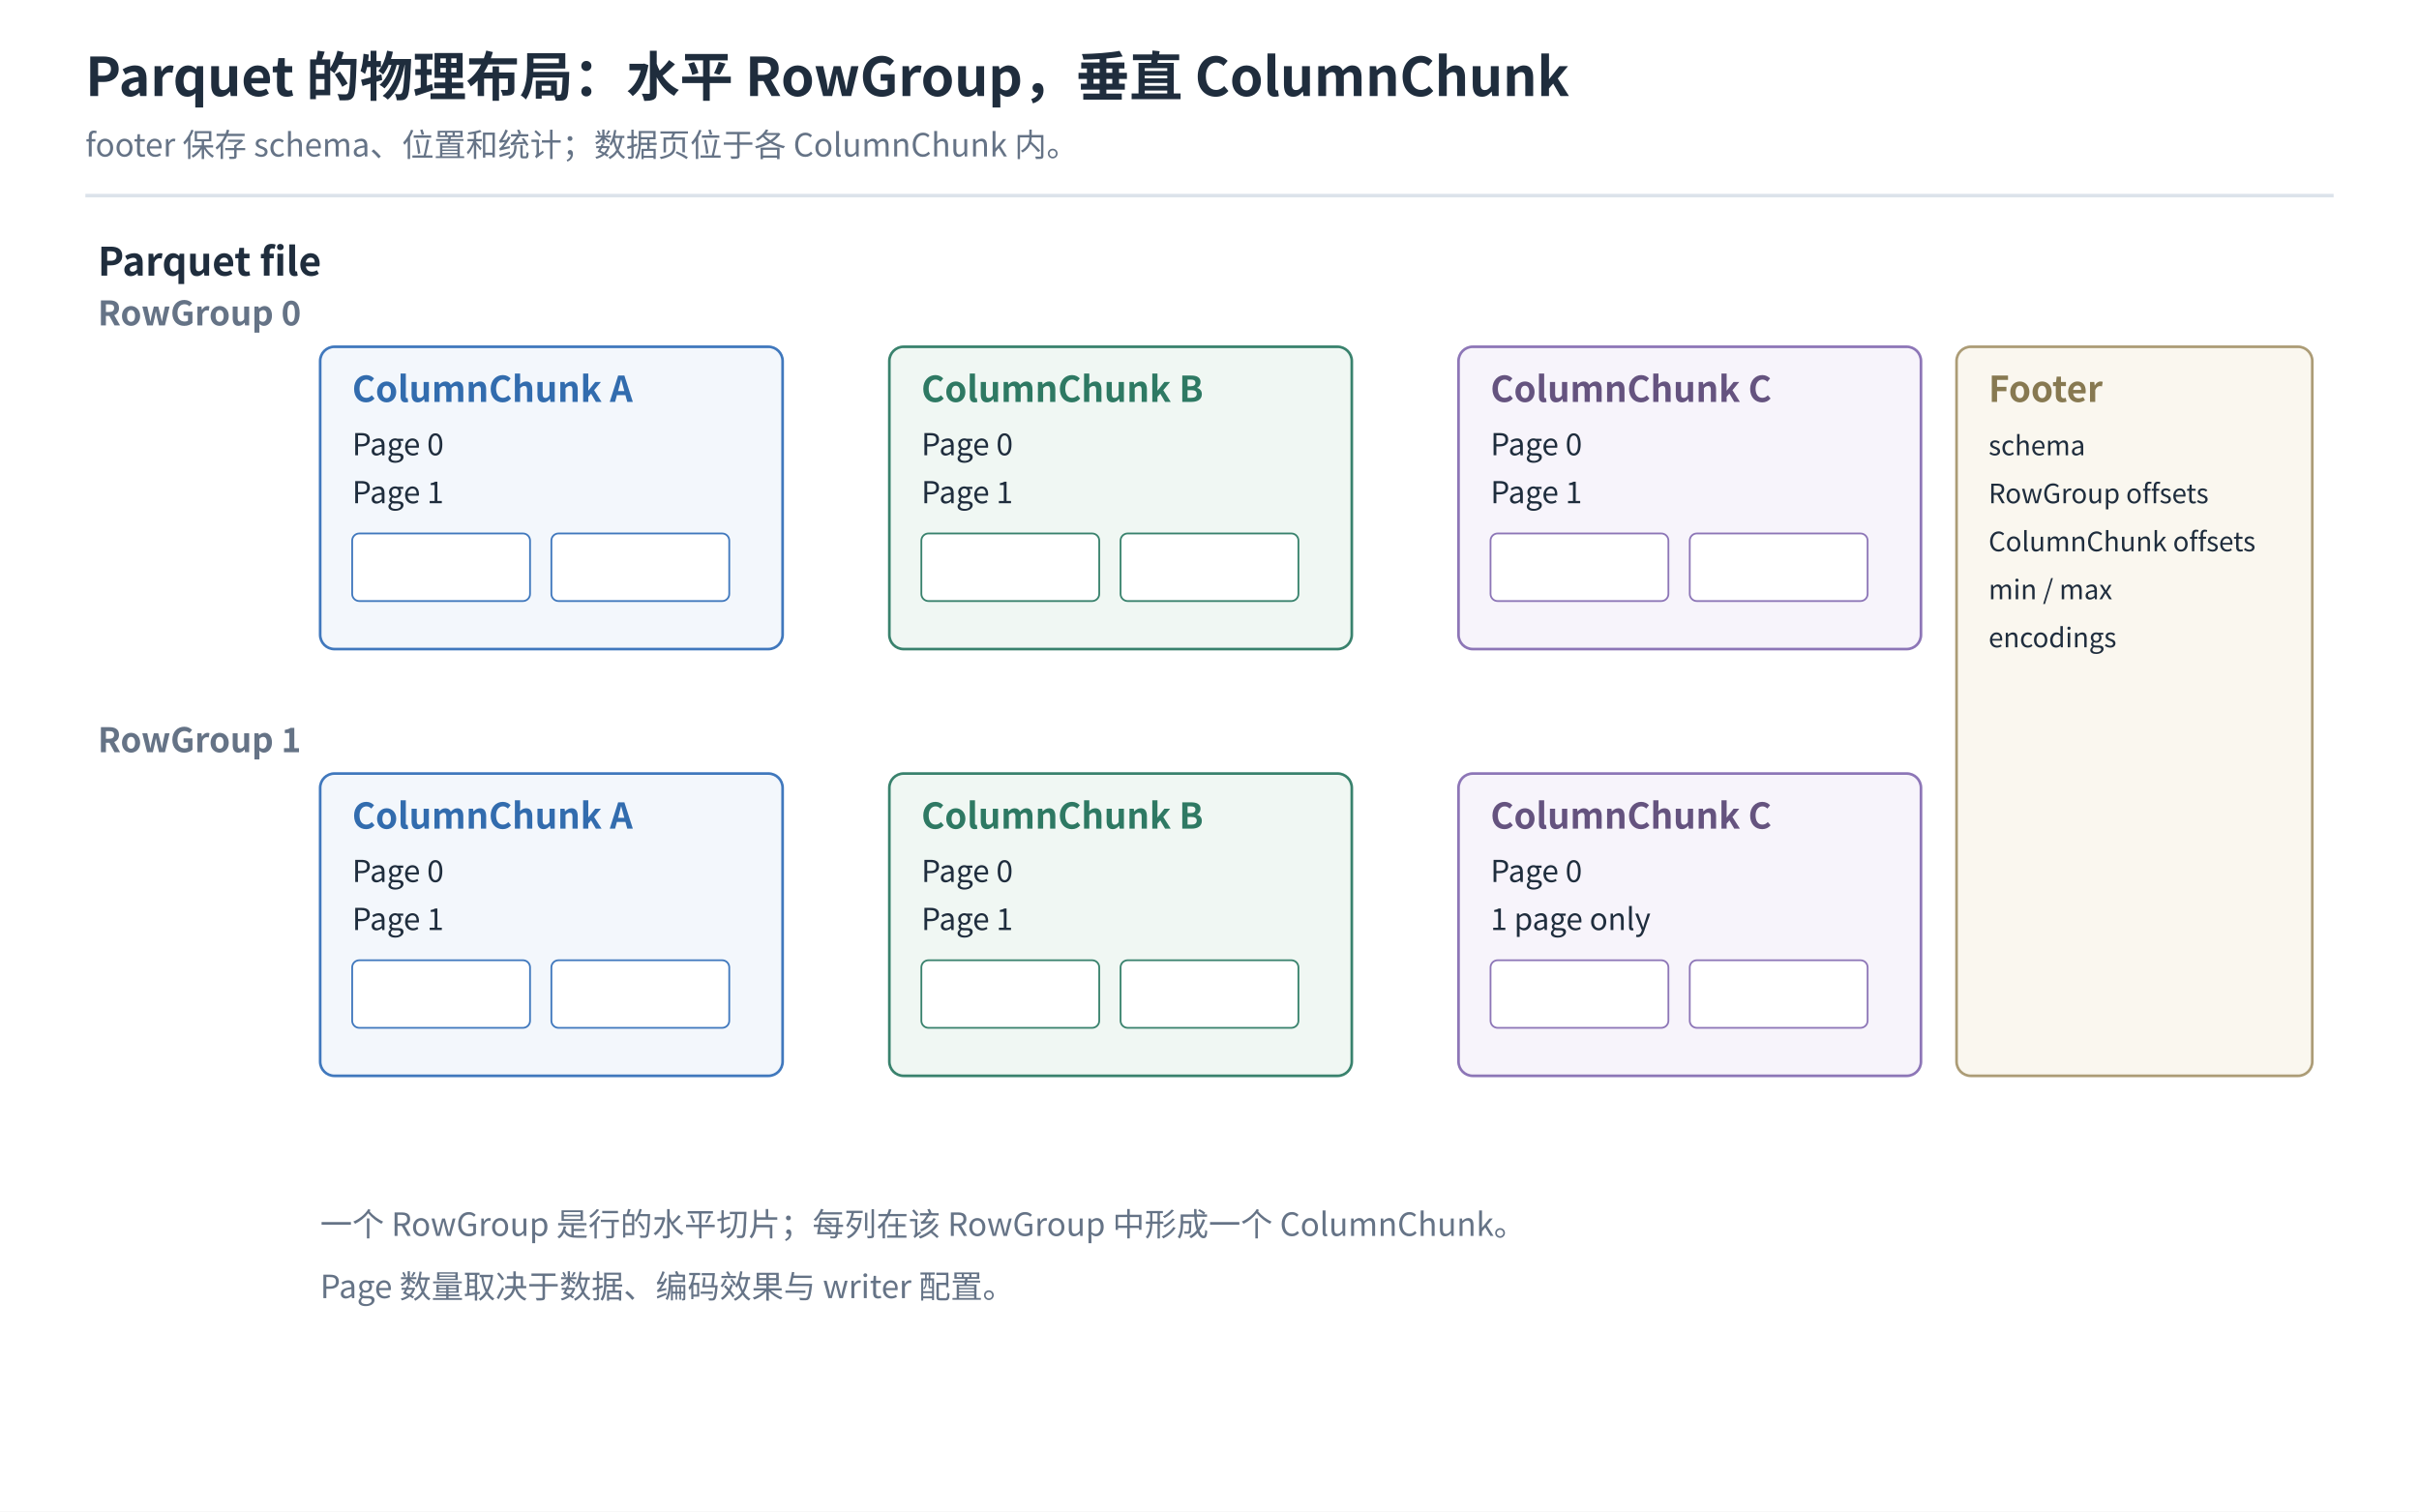
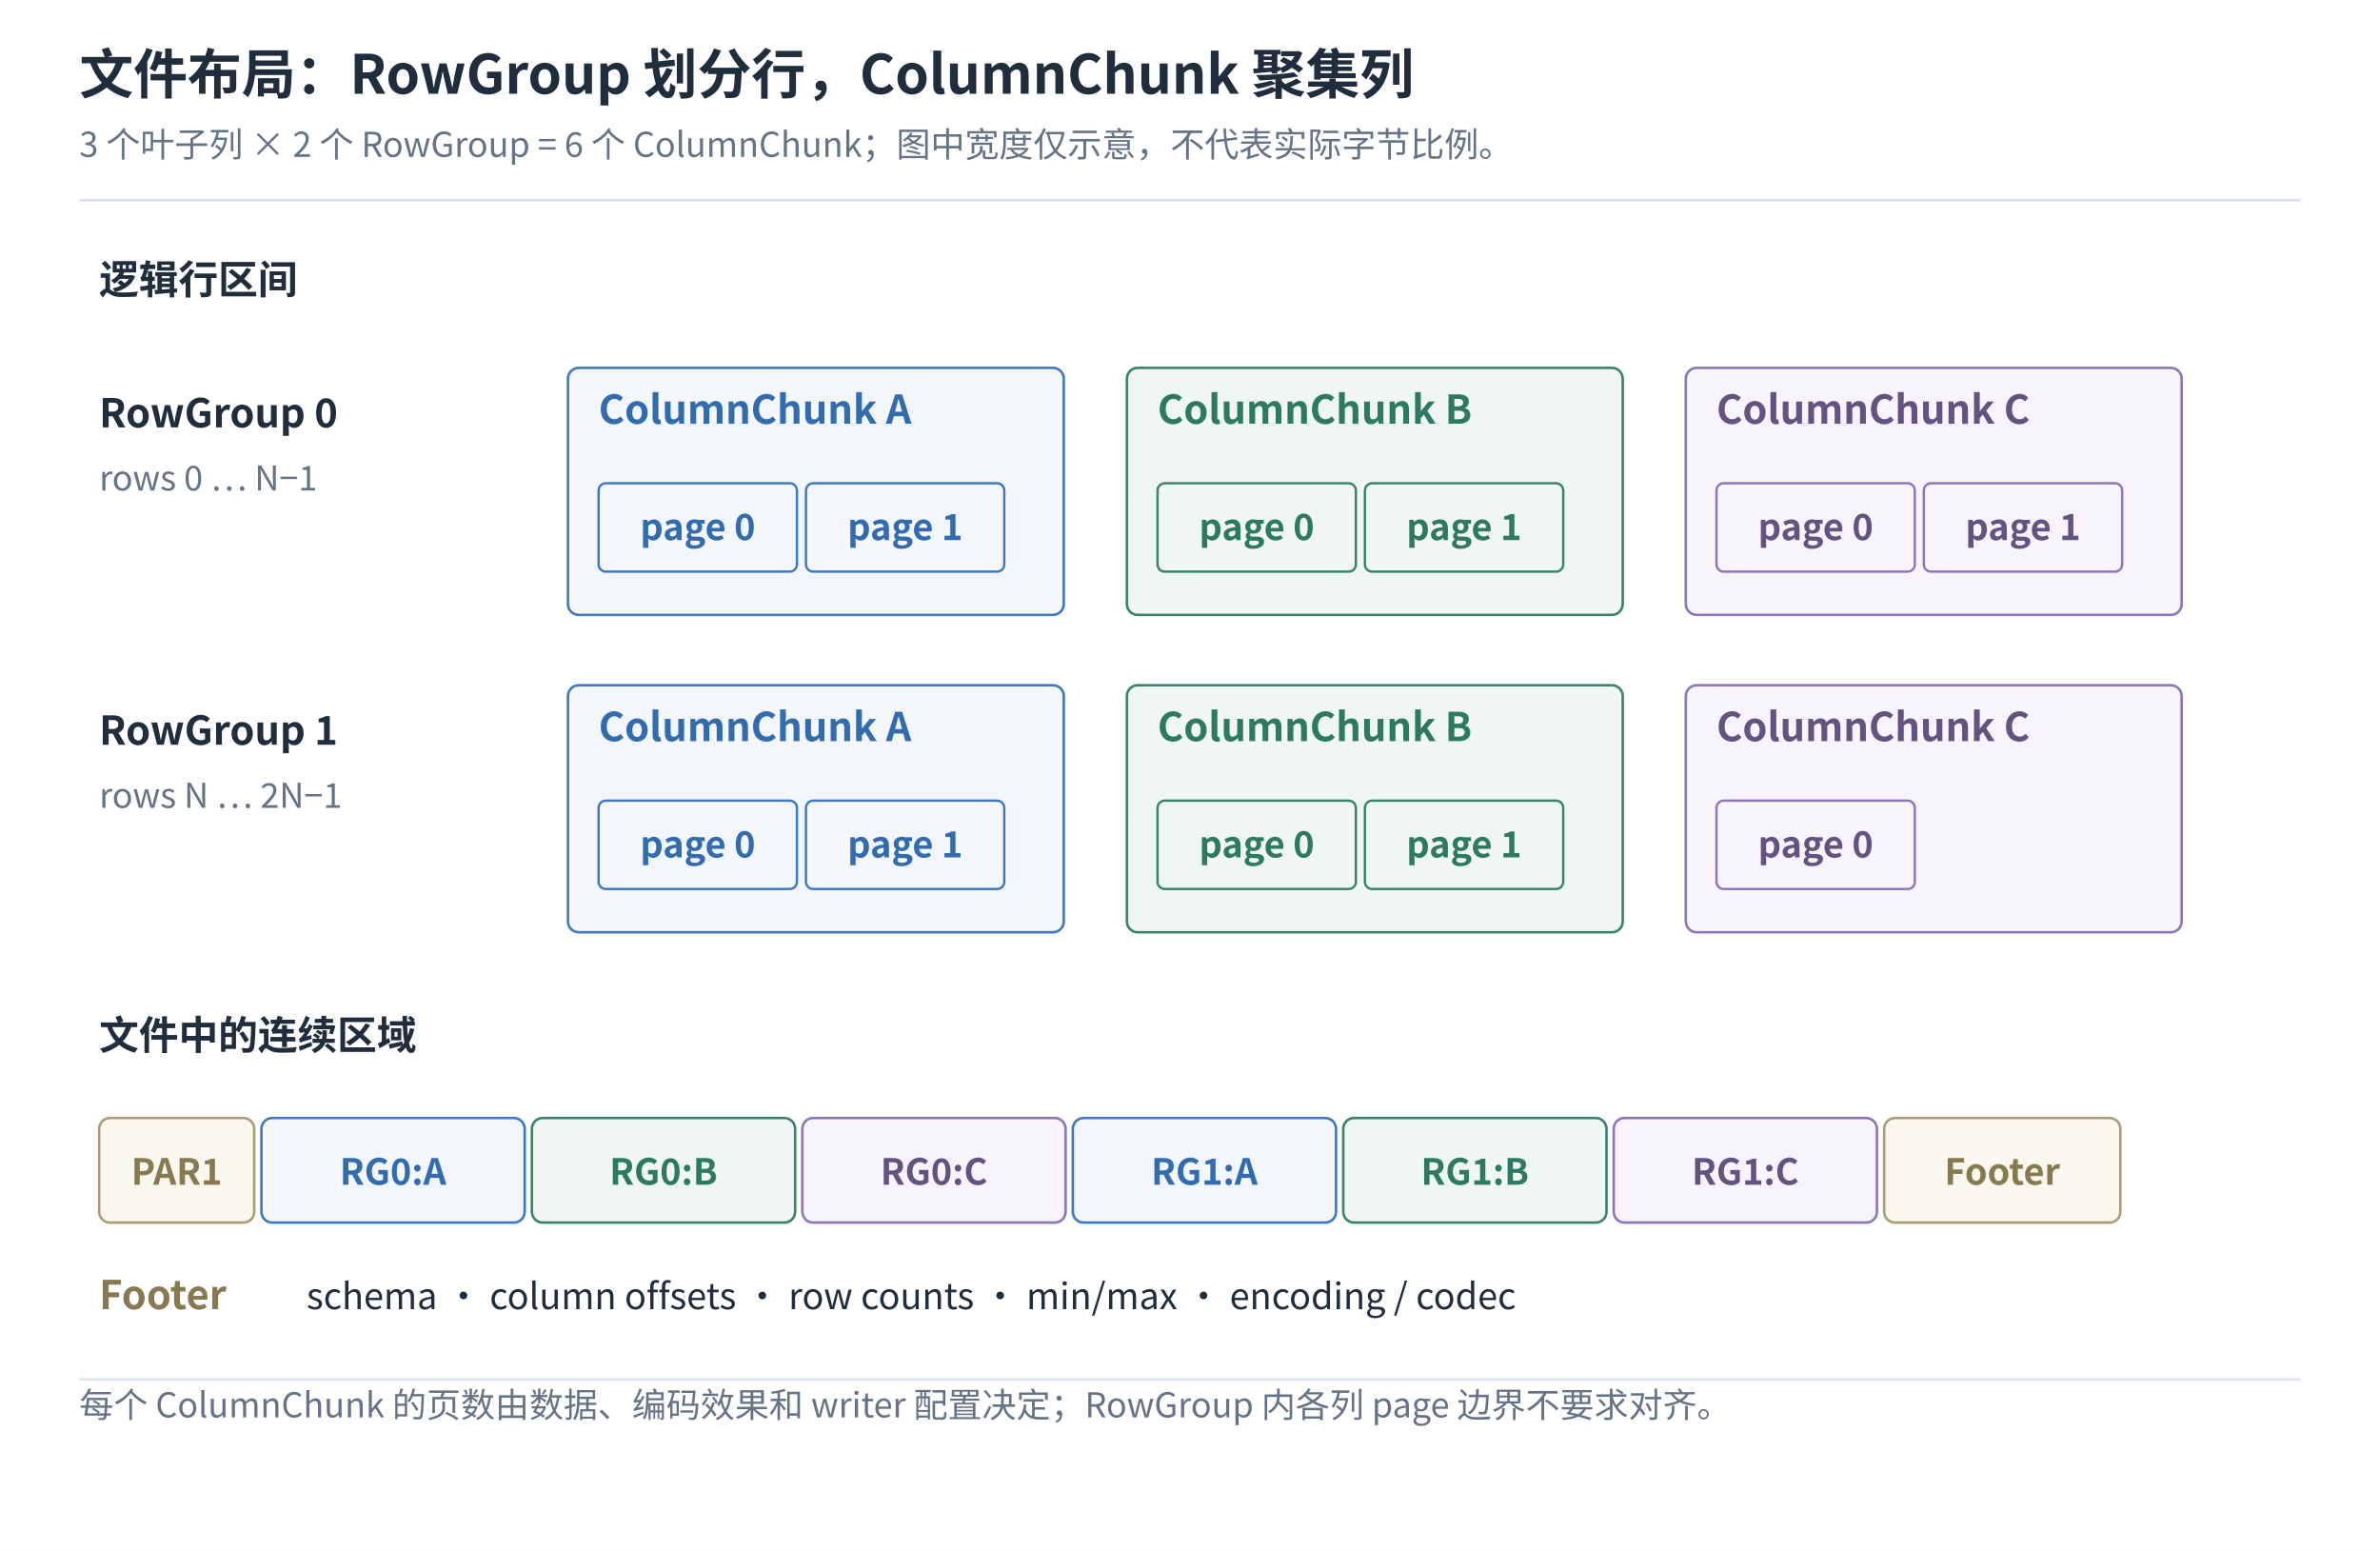
- <svg xmlns="http://www.w3.org/2000/svg" width="1360" height="850" viewBox="0 0 1360 850">
+ <svg xmlns="http://www.w3.org/2000/svg" width="1320" height="860" viewBox="0 0 1320 860">
  <defs>
-     <marker id="arrow" markerUnits="userSpaceOnUse" markerWidth="14" markerHeight="14" refX="11" refY="5" orient="auto">
-       <path d="M0,0 L11,5 L0,10 Z" fill="#657386" />
+     <marker id="arr-muted" markerUnits="userSpaceOnUse" markerWidth="11" markerHeight="11" refX="10" refY="5" orient="auto">
+       <path d="M0 0L10 5L0 10Z" fill="#657386" />
    </marker>
-     <marker id="arrow-blue" markerUnits="userSpaceOnUse" markerWidth="14" markerHeight="14" refX="11" refY="5" orient="auto">
-       <path d="M0,0 L11,5 L0,10 Z" fill="#4078bd" />
+     <marker id="arr-blue" markerUnits="userSpaceOnUse" markerWidth="11" markerHeight="11" refX="10" refY="5" orient="auto">
+       <path d="M0 0L10 5L0 10Z" fill="#4078bd" />
    </marker>
-     <style>text{font-family:'Noto Sans SC','Noto Sans CJK SC',Inter,Arial,sans-serif} .mono{font-family:SFMono-Regular,Consolas,'Liberation Mono',monospace}</style>
+     <marker id="arr-green" markerUnits="userSpaceOnUse" markerWidth="11" markerHeight="11" refX="10" refY="5" orient="auto">
+       <path d="M0 0L10 5L0 10Z" fill="#39826d" />
+     </marker>
+     <marker id="arr-purple" markerUnits="userSpaceOnUse" markerWidth="11" markerHeight="11" refX="10" refY="5" orient="auto">
+       <path d="M0 0L10 5L0 10Z" fill="#8d76b7" />
+     </marker>
+     <marker id="arr-warm" markerUnits="userSpaceOnUse" markerWidth="11" markerHeight="11" refX="10" refY="5" orient="auto">
+       <path d="M0 0L10 5L0 10Z" fill="#ac9c76" />
+     </marker>
+     <marker id="arr-red" markerUnits="userSpaceOnUse" markerWidth="11" markerHeight="11" refX="10" refY="5" orient="auto">
+       <path d="M0 0L10 5L0 10Z" fill="#a95f64" />
+     </marker>
  </defs>
-   <rect width="1360" height="850" fill="#fff" />
-   <text x="48" y="54" font-size="30" font-weight="700" fill="#1f2d3d">Parquet 的物理布局：水平 RowGroup，垂直 ColumnChunk</text>
-   <text x="48" y="88" font-size="18" fill="#657386">footer 保存 schema、位置和统计；数据页位于各 ColumnChunk 内。</text>
-   <line x1="48" y1="110" x2="1312" y2="110" stroke="#dce3ea" stroke-width="2" />
-   <text x="55" y="155" font-size="22" font-weight="700" fill="#1f2d3d" text-anchor="start" class="">Parquet file</text>
-   <text x="55" y="183" font-size="19" font-weight="600" fill="#657386" text-anchor="start" class="">RowGroup 0</text>
-   <rect x="180" y="195" width="260" height="170" rx="8" fill="#f3f7fc" stroke="#4078bd" stroke-width="1.5" />
-   <text x="198" y="226" font-size="20" font-weight="700" fill="#326cae" text-anchor="start" class="">ColumnChunk A</text>
-   <text x="198" y="256" font-size="17" font-weight="400" fill="#1f2d3d" text-anchor="start" class="">Page 0</text>
-   <text x="198" y="283" font-size="17" font-weight="400" fill="#1f2d3d" text-anchor="start" class="">Page 1</text>
-   <rect x="198" y="300" width="100" height="38" rx="4" fill="#fff" stroke="#4078bd" />
-   <rect x="310" y="300" width="100" height="38" rx="4" fill="#fff" stroke="#4078bd" />
-   <rect x="500" y="195" width="260" height="170" rx="8" fill="#f0f7f3" stroke="#39826d" stroke-width="1.5" />
-   <text x="518" y="226" font-size="20" font-weight="700" fill="#2e7963" text-anchor="start" class="">ColumnChunk B</text>
-   <text x="518" y="256" font-size="17" font-weight="400" fill="#1f2d3d" text-anchor="start" class="">Page 0</text>
-   <text x="518" y="283" font-size="17" font-weight="400" fill="#1f2d3d" text-anchor="start" class="">Page 1</text>
-   <rect x="518" y="300" width="100" height="38" rx="4" fill="#fff" stroke="#39826d" />
-   <rect x="630" y="300" width="100" height="38" rx="4" fill="#fff" stroke="#39826d" />
-   <rect x="820" y="195" width="260" height="170" rx="8" fill="#f7f4fb" stroke="#8d76b7" stroke-width="1.5" />
-   <text x="838" y="226" font-size="20" font-weight="700" fill="#65537f" text-anchor="start" class="">ColumnChunk C</text>
-   <text x="838" y="256" font-size="17" font-weight="400" fill="#1f2d3d" text-anchor="start" class="">Page 0</text>
-   <text x="838" y="283" font-size="17" font-weight="400" fill="#1f2d3d" text-anchor="start" class="">Page 1</text>
-   <rect x="838" y="300" width="100" height="38" rx="4" fill="#fff" stroke="#8d76b7" />
-   <rect x="950" y="300" width="100" height="38" rx="4" fill="#fff" stroke="#8d76b7" />
-   <text x="55" y="423" font-size="19" font-weight="600" fill="#657386" text-anchor="start" class="">RowGroup 1</text>
-   <rect x="180" y="435" width="260" height="170" rx="8" fill="#f3f7fc" stroke="#4078bd" stroke-width="1.5" />
-   <text x="198" y="466" font-size="20" font-weight="700" fill="#326cae" text-anchor="start" class="">ColumnChunk A</text>
-   <text x="198" y="496" font-size="17" font-weight="400" fill="#1f2d3d" text-anchor="start" class="">Page 0</text>
-   <text x="198" y="523" font-size="17" font-weight="400" fill="#1f2d3d" text-anchor="start" class="">Page 1</text>
-   <rect x="198" y="540" width="100" height="38" rx="4" fill="#fff" stroke="#4078bd" />
-   <rect x="310" y="540" width="100" height="38" rx="4" fill="#fff" stroke="#4078bd" />
-   <rect x="500" y="435" width="260" height="170" rx="8" fill="#f0f7f3" stroke="#39826d" stroke-width="1.5" />
-   <text x="518" y="466" font-size="20" font-weight="700" fill="#2e7963" text-anchor="start" class="">ColumnChunk B</text>
-   <text x="518" y="496" font-size="17" font-weight="400" fill="#1f2d3d" text-anchor="start" class="">Page 0</text>
-   <text x="518" y="523" font-size="17" font-weight="400" fill="#1f2d3d" text-anchor="start" class="">Page 1</text>
-   <rect x="518" y="540" width="100" height="38" rx="4" fill="#fff" stroke="#39826d" />
-   <rect x="630" y="540" width="100" height="38" rx="4" fill="#fff" stroke="#39826d" />
-   <rect x="820" y="435" width="260" height="170" rx="8" fill="#f7f4fb" stroke="#8d76b7" stroke-width="1.5" />
-   <text x="838" y="466" font-size="20" font-weight="700" fill="#65537f" text-anchor="start" class="">ColumnChunk C</text>
-   <text x="838" y="496" font-size="17" font-weight="400" fill="#1f2d3d" text-anchor="start" class="">Page 0</text>
-   <text x="838" y="523" font-size="17" font-weight="400" fill="#1f2d3d" text-anchor="start" class="">1 page only</text>
-   <rect x="838" y="540" width="100" height="38" rx="4" fill="#fff" stroke="#8d76b7" />
-   <rect x="950" y="540" width="100" height="38" rx="4" fill="#fff" stroke="#8d76b7" />
-   <rect x="1100" y="195" width="200" height="410" rx="8" fill="#faf7ef" stroke="#ac9c76" stroke-width="1.5" />
-   <text x="1118" y="226" font-size="20" font-weight="700" fill="#877951" text-anchor="start" class="">Footer</text>
-   <text x="1118" y="256" font-size="15" font-weight="400" fill="#1f2d3d" text-anchor="start" class="">schema</text>
-   <text x="1118" y="283" font-size="15" font-weight="400" fill="#1f2d3d" text-anchor="start" class="">RowGroup offsets</text>
-   <text x="1118" y="310" font-size="15" font-weight="400" fill="#1f2d3d" text-anchor="start" class="">ColumnChunk offsets</text>
-   <text x="1118" y="337" font-size="15" font-weight="400" fill="#1f2d3d" text-anchor="start" class="">min / max</text>
-   <text x="1118" y="364" font-size="15" font-weight="400" fill="#1f2d3d" text-anchor="start" class="">encodings</text>
-   <text x="180" y="695" font-size="18" font-weight="400" fill="#657386" text-anchor="start" class="">一个 RowGroup 是行的水平切片；每列在该 RowGroup 中形成一个 ColumnChunk。</text>
-   <text x="180" y="730" font-size="18" font-weight="400" fill="#657386" text-anchor="start" class="">Page 数量取决于数据、编码效果与 writer 配置。</text>
+   <rect x="0" y="0" width="1320" height="860" rx="0" fill="#fff" stroke="none" stroke-width="0" />
+   <text x="44" y="52" font-family="Noto Sans CJK SC, Noto Sans SC, Arial, sans-serif" font-size="30" font-weight="700" text-anchor="start" fill="#1f2d3d">文件布局：RowGroup 划分行，ColumnChunk 聚集列</text>
+   <text x="44" y="87" font-family="Noto Sans CJK SC, Noto Sans SC, Arial, sans-serif" font-size="19" font-weight="400" text-anchor="start" fill="#657386">3 个叶子列 × 2 个 RowGroup = 6 个 ColumnChunk；图中宽度仅示意，不代表实际字节比例。</text>
+   <path d="M44 111L1276 111" fill="none" stroke="#dce3ea" stroke-width="1.5" stroke-linejoin="round" />
+   <text x="55" y="163" font-family="Noto Sans CJK SC, Noto Sans SC, Arial, sans-serif" font-size="22" font-weight="700" text-anchor="start" fill="#1f2d3d">逻辑行区间</text>
+   <text x="55" y="237" font-family="Noto Sans CJK SC, Noto Sans SC, Arial, sans-serif" font-size="22" font-weight="700" text-anchor="start" fill="#1f2d3d">RowGroup 0</text>
+   <text x="55" y="272" font-family="Noto Sans CJK SC, Noto Sans SC, Arial, sans-serif" font-size="19" font-weight="400" text-anchor="start" fill="#657386">rows 0 … N−1</text>
+   <rect x="315" y="204" width="275" height="137" rx="6" fill="#f3f7fc" stroke="#4078bd" stroke-width="1.4" />
+   <text x="332" y="235" font-family="Noto Sans CJK SC, Noto Sans SC, Arial, sans-serif" font-size="22" font-weight="700" text-anchor="start" fill="#326cae">ColumnChunk A</text>
+   <rect x="332" y="268" width="110" height="49" rx="4" fill="#f3f7fc" stroke="#4078bd" stroke-width="1.3" />
+   <text x="387.0" y="299.5" font-family="Noto Sans CJK SC, Noto Sans SC, Arial, sans-serif" font-size="20" font-weight="700" text-anchor="middle" fill="#326cae">page 0</text>
+   <rect x="447" y="268" width="110" height="49" rx="4" fill="#f3f7fc" stroke="#4078bd" stroke-width="1.3" />
+   <text x="502.0" y="299.5" font-family="Noto Sans CJK SC, Noto Sans SC, Arial, sans-serif" font-size="20" font-weight="700" text-anchor="middle" fill="#326cae">page 1</text>
+   <rect x="625" y="204" width="275" height="137" rx="6" fill="#f0f7f3" stroke="#39826d" stroke-width="1.4" />
+   <text x="642" y="235" font-family="Noto Sans CJK SC, Noto Sans SC, Arial, sans-serif" font-size="22" font-weight="700" text-anchor="start" fill="#2e7963">ColumnChunk B</text>
+   <rect x="642" y="268" width="110" height="49" rx="4" fill="#f0f7f3" stroke="#39826d" stroke-width="1.3" />
+   <text x="697.0" y="299.5" font-family="Noto Sans CJK SC, Noto Sans SC, Arial, sans-serif" font-size="20" font-weight="700" text-anchor="middle" fill="#2e7963">page 0</text>
+   <rect x="757" y="268" width="110" height="49" rx="4" fill="#f0f7f3" stroke="#39826d" stroke-width="1.3" />
+   <text x="812.0" y="299.5" font-family="Noto Sans CJK SC, Noto Sans SC, Arial, sans-serif" font-size="20" font-weight="700" text-anchor="middle" fill="#2e7963">page 1</text>
+   <rect x="935" y="204" width="275" height="137" rx="6" fill="#f7f4fb" stroke="#8d76b7" stroke-width="1.4" />
+   <text x="952" y="235" font-family="Noto Sans CJK SC, Noto Sans SC, Arial, sans-serif" font-size="22" font-weight="700" text-anchor="start" fill="#65537f">ColumnChunk C</text>
+   <rect x="952" y="268" width="110" height="49" rx="4" fill="#f7f4fb" stroke="#8d76b7" stroke-width="1.3" />
+   <text x="1007.0" y="299.5" font-family="Noto Sans CJK SC, Noto Sans SC, Arial, sans-serif" font-size="20" font-weight="700" text-anchor="middle" fill="#65537f">page 0</text>
+   <rect x="1067" y="268" width="110" height="49" rx="4" fill="#f7f4fb" stroke="#8d76b7" stroke-width="1.3" />
+   <text x="1122.0" y="299.5" font-family="Noto Sans CJK SC, Noto Sans SC, Arial, sans-serif" font-size="20" font-weight="700" text-anchor="middle" fill="#65537f">page 1</text>
+   <text x="55" y="413" font-family="Noto Sans CJK SC, Noto Sans SC, Arial, sans-serif" font-size="22" font-weight="700" text-anchor="start" fill="#1f2d3d">RowGroup 1</text>
+   <text x="55" y="448" font-family="Noto Sans CJK SC, Noto Sans SC, Arial, sans-serif" font-size="19" font-weight="400" text-anchor="start" fill="#657386">rows N … 2N−1</text>
+   <rect x="315" y="380" width="275" height="137" rx="6" fill="#f3f7fc" stroke="#4078bd" stroke-width="1.4" />
+   <text x="332" y="411" font-family="Noto Sans CJK SC, Noto Sans SC, Arial, sans-serif" font-size="22" font-weight="700" text-anchor="start" fill="#326cae">ColumnChunk A</text>
+   <rect x="332" y="444" width="110" height="49" rx="4" fill="#f3f7fc" stroke="#4078bd" stroke-width="1.3" />
+   <text x="387.0" y="475.5" font-family="Noto Sans CJK SC, Noto Sans SC, Arial, sans-serif" font-size="20" font-weight="700" text-anchor="middle" fill="#326cae">page 0</text>
+   <rect x="447" y="444" width="110" height="49" rx="4" fill="#f3f7fc" stroke="#4078bd" stroke-width="1.3" />
+   <text x="502.0" y="475.5" font-family="Noto Sans CJK SC, Noto Sans SC, Arial, sans-serif" font-size="20" font-weight="700" text-anchor="middle" fill="#326cae">page 1</text>
+   <rect x="625" y="380" width="275" height="137" rx="6" fill="#f0f7f3" stroke="#39826d" stroke-width="1.4" />
+   <text x="642" y="411" font-family="Noto Sans CJK SC, Noto Sans SC, Arial, sans-serif" font-size="22" font-weight="700" text-anchor="start" fill="#2e7963">ColumnChunk B</text>
+   <rect x="642" y="444" width="110" height="49" rx="4" fill="#f0f7f3" stroke="#39826d" stroke-width="1.3" />
+   <text x="697.0" y="475.5" font-family="Noto Sans CJK SC, Noto Sans SC, Arial, sans-serif" font-size="20" font-weight="700" text-anchor="middle" fill="#2e7963">page 0</text>
+   <rect x="757" y="444" width="110" height="49" rx="4" fill="#f0f7f3" stroke="#39826d" stroke-width="1.3" />
+   <text x="812.0" y="475.5" font-family="Noto Sans CJK SC, Noto Sans SC, Arial, sans-serif" font-size="20" font-weight="700" text-anchor="middle" fill="#2e7963">page 1</text>
+   <rect x="935" y="380" width="275" height="137" rx="6" fill="#f7f4fb" stroke="#8d76b7" stroke-width="1.4" />
+   <text x="952" y="411" font-family="Noto Sans CJK SC, Noto Sans SC, Arial, sans-serif" font-size="22" font-weight="700" text-anchor="start" fill="#65537f">ColumnChunk C</text>
+   <rect x="952" y="444" width="110" height="49" rx="4" fill="#f7f4fb" stroke="#8d76b7" stroke-width="1.3" />
+   <text x="1007.0" y="475.5" font-family="Noto Sans CJK SC, Noto Sans SC, Arial, sans-serif" font-size="20" font-weight="700" text-anchor="middle" fill="#65537f">page 0</text>
+   <text x="55" y="582" font-family="Noto Sans CJK SC, Noto Sans SC, Arial, sans-serif" font-size="22" font-weight="700" text-anchor="start" fill="#1f2d3d">文件中的连续区域</text>
+   <rect x="55" y="620" width="86" height="58" rx="6" fill="#faf7ef" stroke="#ac9c76" stroke-width="1.4" />
+   <text x="98.0" y="657" font-family="Noto Sans CJK SC, Noto Sans SC, Arial, sans-serif" font-size="20" font-weight="700" text-anchor="middle" fill="#877951">PAR1</text>
+   <rect x="145" y="620" width="146" height="58" rx="6" fill="#f3f7fc" stroke="#4078bd" stroke-width="1.4" />
+   <text x="218.0" y="657" font-family="Noto Sans CJK SC, Noto Sans SC, Arial, sans-serif" font-size="20" font-weight="700" text-anchor="middle" fill="#326cae">RG0:A</text>
+   <rect x="295" y="620" width="146" height="58" rx="6" fill="#f0f7f3" stroke="#39826d" stroke-width="1.4" />
+   <text x="368.0" y="657" font-family="Noto Sans CJK SC, Noto Sans SC, Arial, sans-serif" font-size="20" font-weight="700" text-anchor="middle" fill="#2e7963">RG0:B</text>
+   <rect x="445" y="620" width="146" height="58" rx="6" fill="#f7f4fb" stroke="#8d76b7" stroke-width="1.4" />
+   <text x="518.0" y="657" font-family="Noto Sans CJK SC, Noto Sans SC, Arial, sans-serif" font-size="20" font-weight="700" text-anchor="middle" fill="#65537f">RG0:C</text>
+   <rect x="595" y="620" width="146" height="58" rx="6" fill="#f3f7fc" stroke="#4078bd" stroke-width="1.4" />
+   <text x="668.0" y="657" font-family="Noto Sans CJK SC, Noto Sans SC, Arial, sans-serif" font-size="20" font-weight="700" text-anchor="middle" fill="#326cae">RG1:A</text>
+   <rect x="745" y="620" width="146" height="58" rx="6" fill="#f0f7f3" stroke="#39826d" stroke-width="1.4" />
+   <text x="818.0" y="657" font-family="Noto Sans CJK SC, Noto Sans SC, Arial, sans-serif" font-size="20" font-weight="700" text-anchor="middle" fill="#2e7963">RG1:B</text>
+   <rect x="895" y="620" width="146" height="58" rx="6" fill="#f7f4fb" stroke="#8d76b7" stroke-width="1.4" />
+   <text x="968.0" y="657" font-family="Noto Sans CJK SC, Noto Sans SC, Arial, sans-serif" font-size="20" font-weight="700" text-anchor="middle" fill="#65537f">RG1:C</text>
+   <rect x="1045" y="620" width="131" height="58" rx="6" fill="#faf7ef" stroke="#ac9c76" stroke-width="1.4" />
+   <text x="1110.5" y="657" font-family="Noto Sans CJK SC, Noto Sans SC, Arial, sans-serif" font-size="20" font-weight="700" text-anchor="middle" fill="#877951">Footer</text>
+   <text x="55" y="726" font-family="Noto Sans CJK SC, Noto Sans SC, Arial, sans-serif" font-size="22" font-weight="700" text-anchor="start" fill="#877951">Footer</text>
+   <text x="170" y="726" font-family="Noto Sans CJK SC, Noto Sans SC, Arial, sans-serif" font-size="20" font-weight="400" text-anchor="start" fill="#1f2d3d">schema · column offsets · row counts · min/max · encoding / codec</text>
+   <path d="M44 765L1276 765" fill="none" stroke="#dce3ea" stroke-width="1.5" stroke-linejoin="round" />
+   <text x="44" y="786" font-family="Noto Sans CJK SC, Noto Sans SC, Arial, sans-serif" font-size="19" font-weight="400" text-anchor="start" fill="#657386">每个 ColumnChunk 的页数由数据、编码效果和 writer 配置决定；RowGroup 内各列 page 边界不要求对齐。</text>
</svg>
